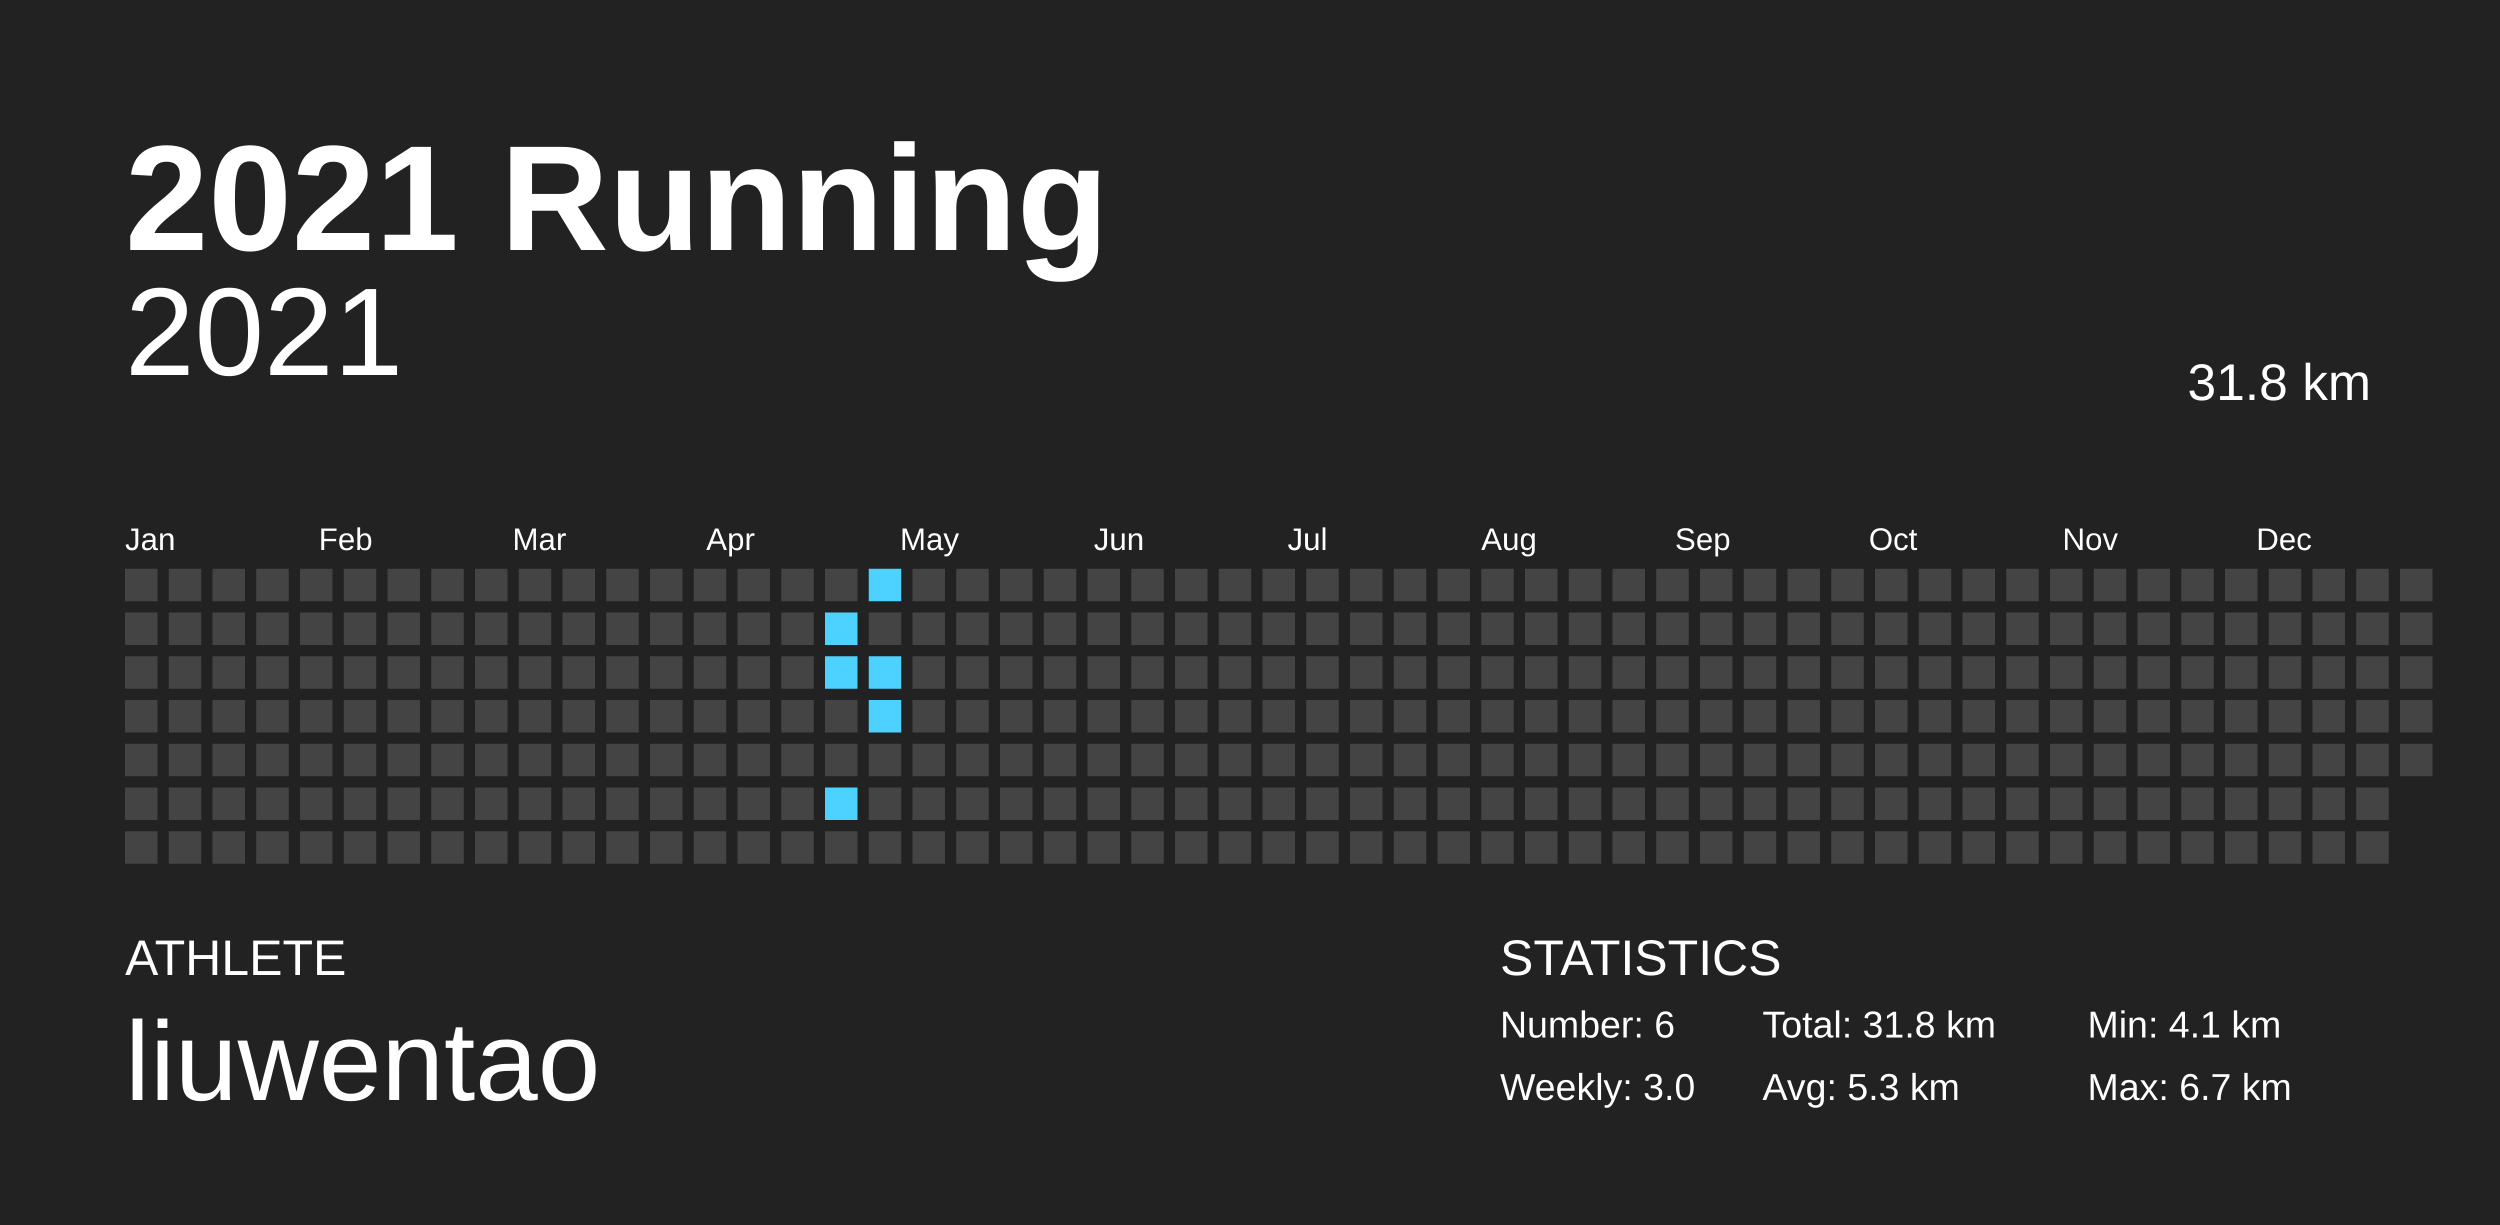
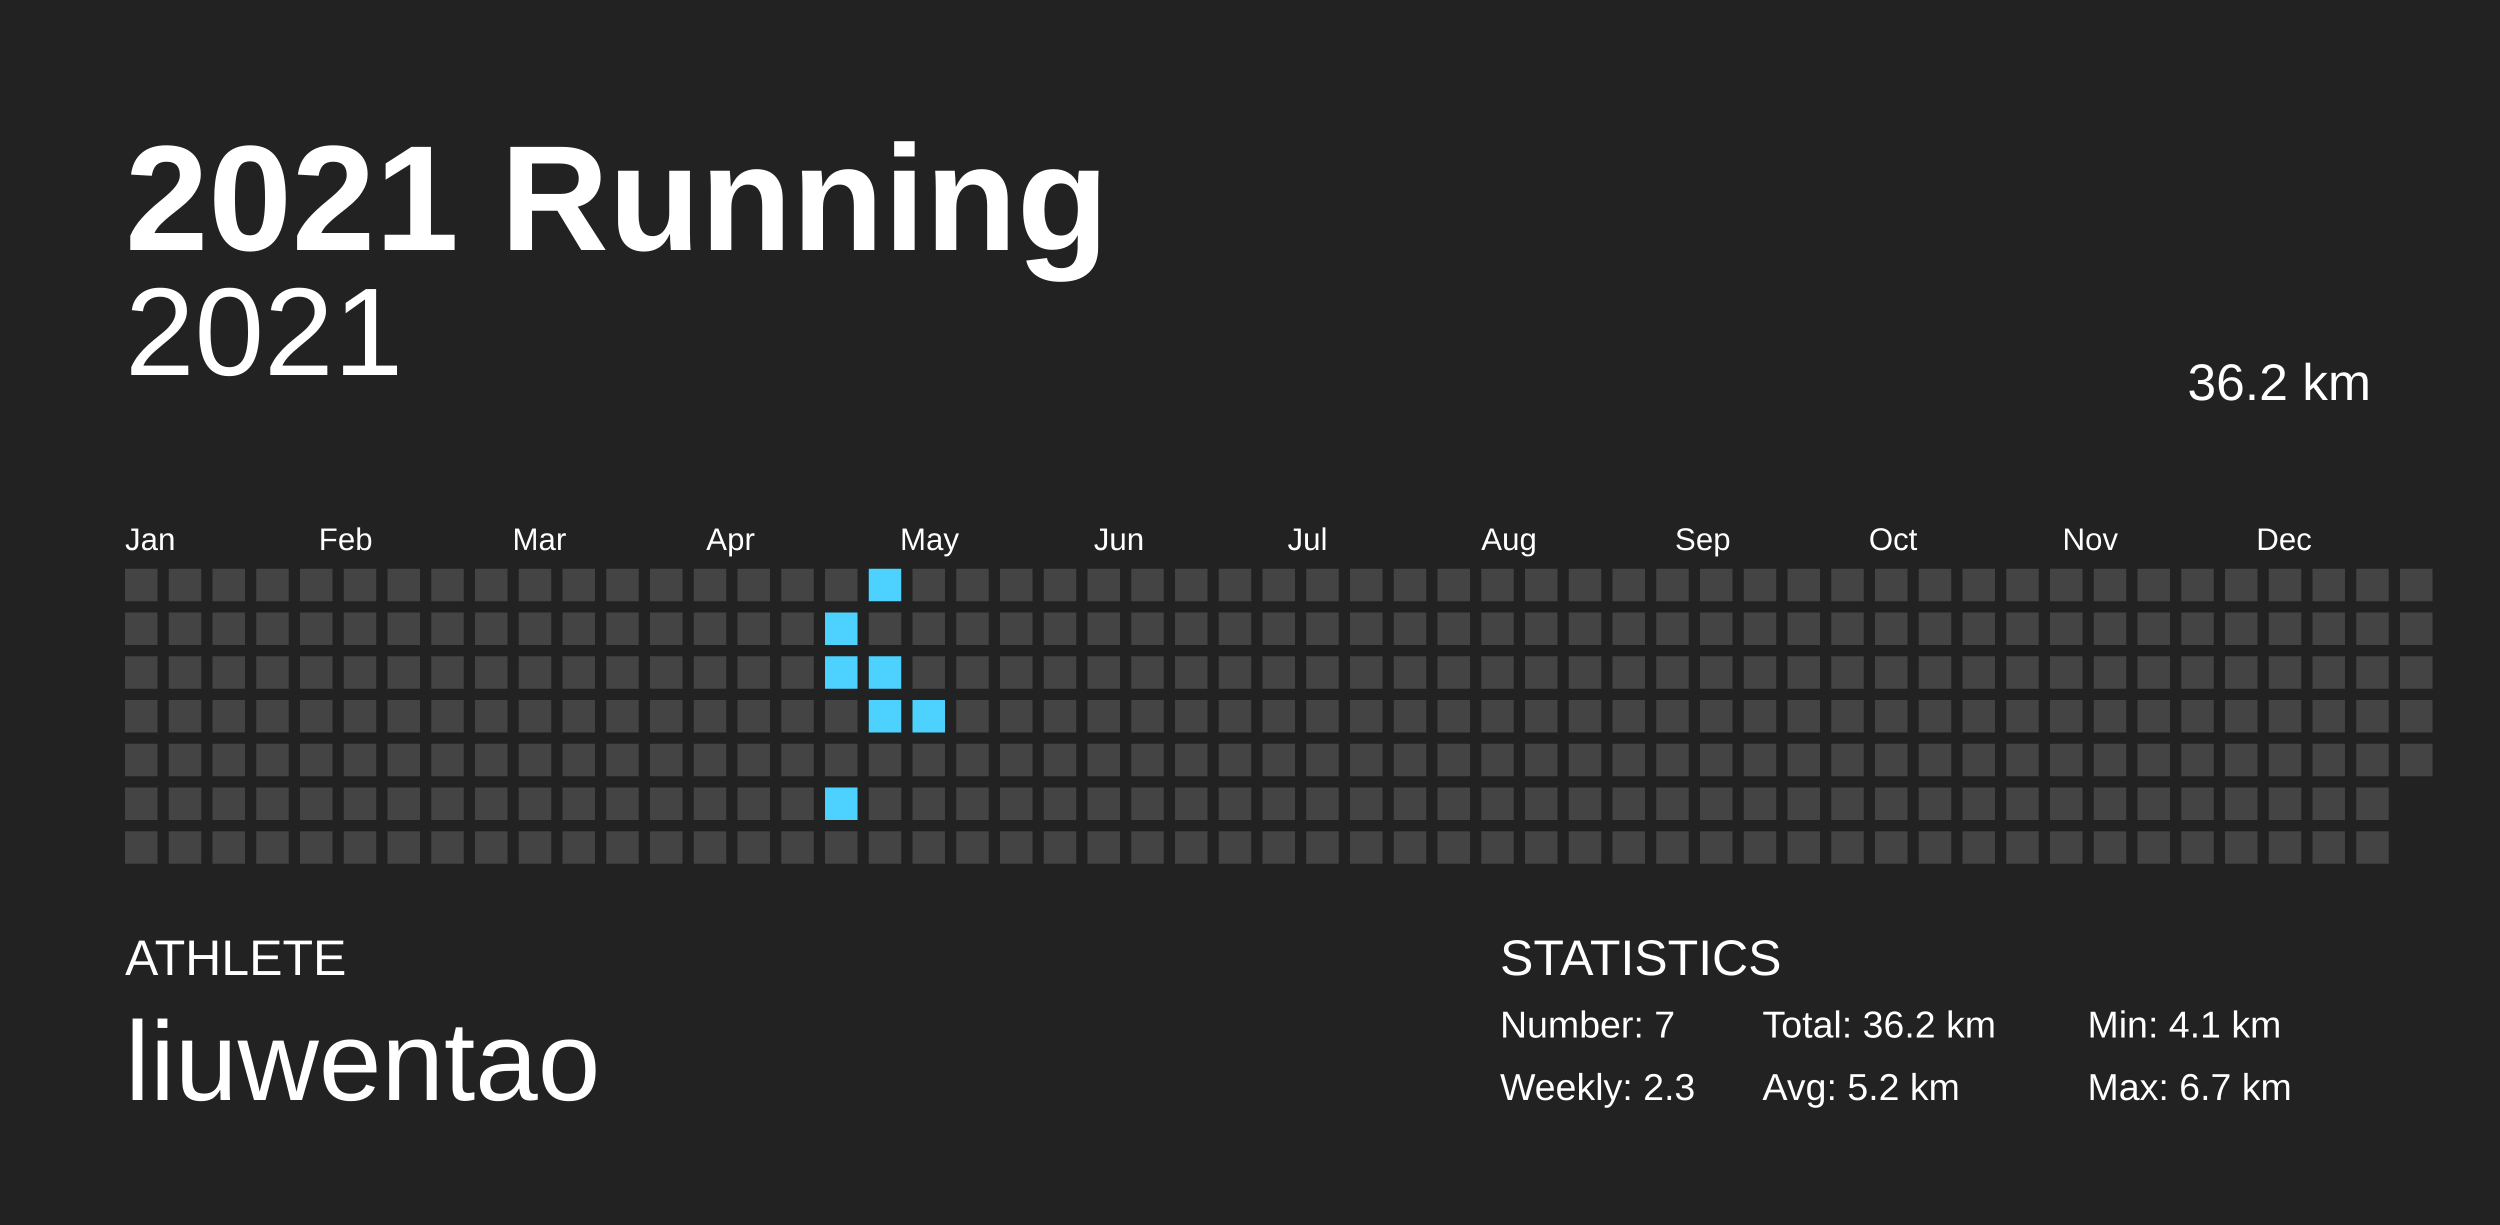
<svg xmlns="http://www.w3.org/2000/svg" baseProfile="full" height="98mm" version="1.1" viewBox="0,0,200,98" width="200mm">
  <defs />
  <rect fill="#222222" height="98" width="200" x="0" y="0" />
  <text fill="#FFFFFF" style="font-size:12px; font-family:Arial; font-weight:bold;" x="10" y="20">2021 Running</text>
  <text fill="#FFFFFF" style="font-size:4px; font-family:Arial" x="10" y="78">ATHLETE</text>
  <text fill="#FFFFFF" style="font-size:9px; font-family:Arial" x="10" y="88">liuwentao</text>
  <text fill="#FFFFFF" style="font-size:4px; font-family:Arial" x="120" y="78">STATISTICS</text>
-   <text fill="#FFFFFF" style="font-size:3px; font-family:Arial" x="120" y="83">Number: 6</text>
-   <text fill="#FFFFFF" style="font-size:3px; font-family:Arial" x="120" y="88">Weekly: 3.0</text>
-   <text fill="#FFFFFF" style="font-size:3px; font-family:Arial" x="141" y="83">Total: 31.8 km</text>
-   <text fill="#FFFFFF" style="font-size:3px; font-family:Arial" x="141" y="88">Avg: 5.3 km</text>
+   <text fill="#FFFFFF" style="font-size:3px; font-family:Arial" x="120" y="83">Number: 7</text>
+   <text fill="#FFFFFF" style="font-size:3px; font-family:Arial" x="120" y="88">Weekly: 2.3</text>
+   <text fill="#FFFFFF" style="font-size:3px; font-family:Arial" x="141" y="83">Total: 36.2 km</text>
+   <text fill="#FFFFFF" style="font-size:3px; font-family:Arial" x="141" y="88">Avg: 5.2 km</text>
  <text fill="#FFFFFF" style="font-size:3px; font-family:Arial" x="167" y="83">Min: 4.1 km</text>
  <text fill="#FFFFFF" style="font-size:3px; font-family:Arial" x="167" y="88">Max: 6.7 km</text>
  <text alignment-baseline="hanging" fill="#FFFFFF" style="font-size:10.0px; font-family:Arial;" x="10" y="30">2021</text>
-   <text alignment-baseline="hanging" fill="#FFFFFF" style="font-size:4.125px; font-family:Arial;" x="175" y="32">31.8 km</text>
+   <text alignment-baseline="hanging" fill="#FFFFFF" style="font-size:4.125px; font-family:Arial;" x="175" y="32">36.2 km</text>
  <text fill="#FFFFFF" style="font-size:2.5px; font-family:Arial" x="10.0" y="44">Jan</text>
  <text fill="#FFFFFF" style="font-size:2.5px; font-family:Arial" x="25.5" y="44">Feb</text>
  <text fill="#FFFFFF" style="font-size:2.5px; font-family:Arial" x="41.0" y="44">Mar</text>
  <text fill="#FFFFFF" style="font-size:2.5px; font-family:Arial" x="56.5" y="44">Apr</text>
  <text fill="#FFFFFF" style="font-size:2.5px; font-family:Arial" x="72.0" y="44">May</text>
  <text fill="#FFFFFF" style="font-size:2.5px; font-family:Arial" x="87.5" y="44">Jun</text>
  <text fill="#FFFFFF" style="font-size:2.5px; font-family:Arial" x="103.0" y="44">Jul</text>
  <text fill="#FFFFFF" style="font-size:2.5px; font-family:Arial" x="118.5" y="44">Aug</text>
  <text fill="#FFFFFF" style="font-size:2.5px; font-family:Arial" x="134.0" y="44">Sep</text>
  <text fill="#FFFFFF" style="font-size:2.5px; font-family:Arial" x="149.5" y="44">Oct</text>
  <text fill="#FFFFFF" style="font-size:2.5px; font-family:Arial" x="165.0" y="44">Nov</text>
  <text fill="#FFFFFF" style="font-size:2.5px; font-family:Arial" x="180.5" y="44">Dec</text>
  <rect fill="#444444" height="2.6" width="2.6" x="10.0" y="45.5" />
  <rect fill="#444444" height="2.6" width="2.6" x="10.0" y="49.0" />
  <rect fill="#444444" height="2.6" width="2.6" x="10.0" y="52.5" />
  <rect fill="#444444" height="2.6" width="2.6" x="10.0" y="56.0" />
  <rect fill="#444444" height="2.6" width="2.6" x="10.0" y="59.5" />
  <rect fill="#444444" height="2.6" width="2.6" x="10.0" y="63.0" />
  <rect fill="#444444" height="2.6" width="2.6" x="10.0" y="66.5" />
  <rect fill="#444444" height="2.6" width="2.6" x="13.5" y="45.5" />
  <rect fill="#444444" height="2.6" width="2.6" x="13.5" y="49.0" />
  <rect fill="#444444" height="2.6" width="2.6" x="13.5" y="52.5" />
  <rect fill="#444444" height="2.6" width="2.6" x="13.5" y="56.0" />
  <rect fill="#444444" height="2.6" width="2.6" x="13.5" y="59.5" />
  <rect fill="#444444" height="2.6" width="2.6" x="13.5" y="63.0" />
  <rect fill="#444444" height="2.6" width="2.6" x="13.5" y="66.5" />
  <rect fill="#444444" height="2.6" width="2.6" x="17.0" y="45.5" />
  <rect fill="#444444" height="2.6" width="2.6" x="17.0" y="49.0" />
  <rect fill="#444444" height="2.6" width="2.6" x="17.0" y="52.5" />
  <rect fill="#444444" height="2.6" width="2.6" x="17.0" y="56.0" />
  <rect fill="#444444" height="2.6" width="2.6" x="17.0" y="59.5" />
  <rect fill="#444444" height="2.6" width="2.6" x="17.0" y="63.0" />
  <rect fill="#444444" height="2.6" width="2.6" x="17.0" y="66.5" />
  <rect fill="#444444" height="2.6" width="2.6" x="20.5" y="45.5" />
  <rect fill="#444444" height="2.6" width="2.6" x="20.5" y="49.0" />
  <rect fill="#444444" height="2.6" width="2.6" x="20.5" y="52.5" />
  <rect fill="#444444" height="2.6" width="2.6" x="20.5" y="56.0" />
  <rect fill="#444444" height="2.6" width="2.6" x="20.5" y="59.5" />
  <rect fill="#444444" height="2.6" width="2.6" x="20.5" y="63.0" />
  <rect fill="#444444" height="2.6" width="2.6" x="20.5" y="66.5" />
  <rect fill="#444444" height="2.6" width="2.6" x="24.0" y="45.5" />
  <rect fill="#444444" height="2.6" width="2.6" x="24.0" y="49.0" />
  <rect fill="#444444" height="2.6" width="2.6" x="24.0" y="52.5" />
  <rect fill="#444444" height="2.6" width="2.6" x="24.0" y="56.0" />
  <rect fill="#444444" height="2.6" width="2.6" x="24.0" y="59.5" />
  <rect fill="#444444" height="2.6" width="2.6" x="24.0" y="63.0" />
  <rect fill="#444444" height="2.6" width="2.6" x="24.0" y="66.5" />
  <rect fill="#444444" height="2.6" width="2.6" x="27.5" y="45.5" />
  <rect fill="#444444" height="2.6" width="2.6" x="27.5" y="49.0" />
  <rect fill="#444444" height="2.6" width="2.6" x="27.5" y="52.5" />
  <rect fill="#444444" height="2.6" width="2.6" x="27.5" y="56.0" />
  <rect fill="#444444" height="2.6" width="2.6" x="27.5" y="59.5" />
  <rect fill="#444444" height="2.6" width="2.6" x="27.5" y="63.0" />
  <rect fill="#444444" height="2.6" width="2.6" x="27.5" y="66.5" />
  <rect fill="#444444" height="2.6" width="2.6" x="31.0" y="45.5" />
  <rect fill="#444444" height="2.6" width="2.6" x="31.0" y="49.0" />
  <rect fill="#444444" height="2.6" width="2.6" x="31.0" y="52.5" />
  <rect fill="#444444" height="2.6" width="2.6" x="31.0" y="56.0" />
  <rect fill="#444444" height="2.6" width="2.6" x="31.0" y="59.5" />
  <rect fill="#444444" height="2.6" width="2.6" x="31.0" y="63.0" />
  <rect fill="#444444" height="2.6" width="2.6" x="31.0" y="66.5" />
  <rect fill="#444444" height="2.6" width="2.6" x="34.5" y="45.5" />
  <rect fill="#444444" height="2.6" width="2.6" x="34.5" y="49.0" />
  <rect fill="#444444" height="2.6" width="2.6" x="34.5" y="52.5" />
  <rect fill="#444444" height="2.6" width="2.6" x="34.5" y="56.0" />
  <rect fill="#444444" height="2.6" width="2.6" x="34.5" y="59.5" />
  <rect fill="#444444" height="2.6" width="2.6" x="34.5" y="63.0" />
  <rect fill="#444444" height="2.6" width="2.6" x="34.5" y="66.5" />
  <rect fill="#444444" height="2.6" width="2.6" x="38.0" y="45.5" />
  <rect fill="#444444" height="2.6" width="2.6" x="38.0" y="49.0" />
  <rect fill="#444444" height="2.6" width="2.6" x="38.0" y="52.5" />
  <rect fill="#444444" height="2.6" width="2.6" x="38.0" y="56.0" />
  <rect fill="#444444" height="2.6" width="2.6" x="38.0" y="59.5" />
  <rect fill="#444444" height="2.6" width="2.6" x="38.0" y="63.0" />
  <rect fill="#444444" height="2.6" width="2.6" x="38.0" y="66.5" />
  <rect fill="#444444" height="2.6" width="2.6" x="41.5" y="45.5" />
  <rect fill="#444444" height="2.6" width="2.6" x="41.5" y="49.0" />
  <rect fill="#444444" height="2.6" width="2.6" x="41.5" y="52.5" />
  <rect fill="#444444" height="2.6" width="2.6" x="41.5" y="56.0" />
  <rect fill="#444444" height="2.6" width="2.6" x="41.5" y="59.5" />
  <rect fill="#444444" height="2.6" width="2.6" x="41.5" y="63.0" />
  <rect fill="#444444" height="2.6" width="2.6" x="41.5" y="66.5" />
  <rect fill="#444444" height="2.6" width="2.6" x="45.0" y="45.5" />
  <rect fill="#444444" height="2.6" width="2.6" x="45.0" y="49.0" />
  <rect fill="#444444" height="2.6" width="2.6" x="45.0" y="52.5" />
  <rect fill="#444444" height="2.6" width="2.6" x="45.0" y="56.0" />
  <rect fill="#444444" height="2.6" width="2.6" x="45.0" y="59.5" />
  <rect fill="#444444" height="2.6" width="2.6" x="45.0" y="63.0" />
  <rect fill="#444444" height="2.6" width="2.6" x="45.0" y="66.5" />
  <rect fill="#444444" height="2.6" width="2.6" x="48.5" y="45.5" />
  <rect fill="#444444" height="2.6" width="2.6" x="48.5" y="49.0" />
  <rect fill="#444444" height="2.6" width="2.6" x="48.5" y="52.5" />
  <rect fill="#444444" height="2.6" width="2.6" x="48.5" y="56.0" />
  <rect fill="#444444" height="2.6" width="2.6" x="48.5" y="59.5" />
  <rect fill="#444444" height="2.6" width="2.6" x="48.5" y="63.0" />
  <rect fill="#444444" height="2.6" width="2.6" x="48.5" y="66.5" />
  <rect fill="#444444" height="2.6" width="2.6" x="52.0" y="45.5" />
  <rect fill="#444444" height="2.6" width="2.6" x="52.0" y="49.0" />
  <rect fill="#444444" height="2.6" width="2.6" x="52.0" y="52.5" />
  <rect fill="#444444" height="2.6" width="2.6" x="52.0" y="56.0" />
  <rect fill="#444444" height="2.6" width="2.6" x="52.0" y="59.5" />
  <rect fill="#444444" height="2.6" width="2.6" x="52.0" y="63.0" />
  <rect fill="#444444" height="2.6" width="2.6" x="52.0" y="66.5" />
  <rect fill="#444444" height="2.6" width="2.6" x="55.5" y="45.5" />
  <rect fill="#444444" height="2.6" width="2.6" x="55.5" y="49.0" />
  <rect fill="#444444" height="2.6" width="2.6" x="55.5" y="52.5" />
  <rect fill="#444444" height="2.6" width="2.6" x="55.5" y="56.0" />
  <rect fill="#444444" height="2.6" width="2.6" x="55.5" y="59.5" />
  <rect fill="#444444" height="2.6" width="2.6" x="55.5" y="63.0" />
  <rect fill="#444444" height="2.6" width="2.6" x="55.5" y="66.5" />
  <rect fill="#444444" height="2.6" width="2.6" x="59.0" y="45.5" />
  <rect fill="#444444" height="2.6" width="2.6" x="59.0" y="49.0" />
  <rect fill="#444444" height="2.6" width="2.6" x="59.0" y="52.5" />
  <rect fill="#444444" height="2.6" width="2.6" x="59.0" y="56.0" />
  <rect fill="#444444" height="2.6" width="2.6" x="59.0" y="59.5" />
  <rect fill="#444444" height="2.6" width="2.6" x="59.0" y="63.0" />
  <rect fill="#444444" height="2.6" width="2.6" x="59.0" y="66.5" />
  <rect fill="#444444" height="2.6" width="2.6" x="62.5" y="45.5" />
  <rect fill="#444444" height="2.6" width="2.6" x="62.5" y="49.0" />
  <rect fill="#444444" height="2.6" width="2.6" x="62.5" y="52.5" />
  <rect fill="#444444" height="2.6" width="2.6" x="62.5" y="56.0" />
  <rect fill="#444444" height="2.6" width="2.6" x="62.5" y="59.5" />
  <rect fill="#444444" height="2.6" width="2.6" x="62.5" y="63.0" />
  <rect fill="#444444" height="2.6" width="2.6" x="62.5" y="66.5" />
  <rect fill="#444444" height="2.6" width="2.6" x="66.0" y="45.5" />
  <rect fill="#4dd2ff" height="2.6" width="2.6" x="66.0" y="49.0" />
  <rect fill="#4dd2ff" height="2.6" width="2.6" x="66.0" y="52.5" />
  <rect fill="#444444" height="2.6" width="2.6" x="66.0" y="56.0" />
  <rect fill="#444444" height="2.6" width="2.6" x="66.0" y="59.5" />
  <rect fill="#4dd2ff" height="2.6" width="2.6" x="66.0" y="63.0" />
  <rect fill="#444444" height="2.6" width="2.6" x="66.0" y="66.5" />
  <rect fill="#4dd2ff" height="2.6" width="2.6" x="69.5" y="45.5" />
  <rect fill="#444444" height="2.6" width="2.6" x="69.5" y="49.0" />
  <rect fill="#4dd2ff" height="2.6" width="2.6" x="69.5" y="52.5" />
  <rect fill="#4dd2ff" height="2.6" width="2.6" x="69.5" y="56.0" />
  <rect fill="#444444" height="2.6" width="2.6" x="69.5" y="59.5" />
  <rect fill="#444444" height="2.6" width="2.6" x="69.5" y="63.0" />
  <rect fill="#444444" height="2.6" width="2.6" x="69.5" y="66.5" />
  <rect fill="#444444" height="2.6" width="2.6" x="73.0" y="45.5" />
  <rect fill="#444444" height="2.6" width="2.6" x="73.0" y="49.0" />
  <rect fill="#444444" height="2.6" width="2.6" x="73.0" y="52.5" />
-   <rect fill="#444444" height="2.6" width="2.6" x="73.0" y="56.0" />
+   <rect fill="#4dd2ff" height="2.6" width="2.6" x="73.0" y="56.0" />
  <rect fill="#444444" height="2.6" width="2.6" x="73.0" y="59.5" />
  <rect fill="#444444" height="2.6" width="2.6" x="73.0" y="63.0" />
  <rect fill="#444444" height="2.6" width="2.6" x="73.0" y="66.5" />
  <rect fill="#444444" height="2.6" width="2.6" x="76.5" y="45.5" />
  <rect fill="#444444" height="2.6" width="2.6" x="76.5" y="49.0" />
  <rect fill="#444444" height="2.6" width="2.6" x="76.5" y="52.5" />
  <rect fill="#444444" height="2.6" width="2.6" x="76.5" y="56.0" />
  <rect fill="#444444" height="2.6" width="2.6" x="76.5" y="59.5" />
  <rect fill="#444444" height="2.6" width="2.6" x="76.5" y="63.0" />
  <rect fill="#444444" height="2.6" width="2.6" x="76.5" y="66.5" />
  <rect fill="#444444" height="2.6" width="2.6" x="80.0" y="45.5" />
  <rect fill="#444444" height="2.6" width="2.6" x="80.0" y="49.0" />
  <rect fill="#444444" height="2.6" width="2.6" x="80.0" y="52.5" />
  <rect fill="#444444" height="2.6" width="2.6" x="80.0" y="56.0" />
  <rect fill="#444444" height="2.6" width="2.6" x="80.0" y="59.5" />
  <rect fill="#444444" height="2.6" width="2.6" x="80.0" y="63.0" />
  <rect fill="#444444" height="2.6" width="2.6" x="80.0" y="66.5" />
  <rect fill="#444444" height="2.6" width="2.6" x="83.5" y="45.5" />
  <rect fill="#444444" height="2.6" width="2.6" x="83.5" y="49.0" />
  <rect fill="#444444" height="2.6" width="2.6" x="83.5" y="52.5" />
  <rect fill="#444444" height="2.6" width="2.6" x="83.5" y="56.0" />
  <rect fill="#444444" height="2.6" width="2.6" x="83.5" y="59.5" />
  <rect fill="#444444" height="2.6" width="2.6" x="83.5" y="63.0" />
  <rect fill="#444444" height="2.6" width="2.6" x="83.5" y="66.5" />
  <rect fill="#444444" height="2.6" width="2.6" x="87.0" y="45.5" />
  <rect fill="#444444" height="2.6" width="2.6" x="87.0" y="49.0" />
  <rect fill="#444444" height="2.6" width="2.6" x="87.0" y="52.5" />
  <rect fill="#444444" height="2.6" width="2.6" x="87.0" y="56.0" />
  <rect fill="#444444" height="2.6" width="2.6" x="87.0" y="59.5" />
  <rect fill="#444444" height="2.6" width="2.6" x="87.0" y="63.0" />
  <rect fill="#444444" height="2.6" width="2.6" x="87.0" y="66.5" />
  <rect fill="#444444" height="2.6" width="2.6" x="90.5" y="45.5" />
  <rect fill="#444444" height="2.6" width="2.6" x="90.5" y="49.0" />
  <rect fill="#444444" height="2.6" width="2.6" x="90.5" y="52.5" />
  <rect fill="#444444" height="2.6" width="2.6" x="90.5" y="56.0" />
  <rect fill="#444444" height="2.6" width="2.6" x="90.5" y="59.5" />
  <rect fill="#444444" height="2.6" width="2.6" x="90.5" y="63.0" />
  <rect fill="#444444" height="2.6" width="2.6" x="90.5" y="66.5" />
  <rect fill="#444444" height="2.6" width="2.6" x="94.0" y="45.5" />
  <rect fill="#444444" height="2.6" width="2.6" x="94.0" y="49.0" />
  <rect fill="#444444" height="2.6" width="2.6" x="94.0" y="52.5" />
  <rect fill="#444444" height="2.6" width="2.6" x="94.0" y="56.0" />
  <rect fill="#444444" height="2.6" width="2.6" x="94.0" y="59.5" />
  <rect fill="#444444" height="2.6" width="2.6" x="94.0" y="63.0" />
  <rect fill="#444444" height="2.6" width="2.6" x="94.0" y="66.5" />
  <rect fill="#444444" height="2.6" width="2.6" x="97.5" y="45.5" />
  <rect fill="#444444" height="2.6" width="2.6" x="97.5" y="49.0" />
  <rect fill="#444444" height="2.6" width="2.6" x="97.5" y="52.5" />
  <rect fill="#444444" height="2.6" width="2.6" x="97.5" y="56.0" />
  <rect fill="#444444" height="2.6" width="2.6" x="97.5" y="59.5" />
  <rect fill="#444444" height="2.6" width="2.6" x="97.5" y="63.0" />
  <rect fill="#444444" height="2.6" width="2.6" x="97.5" y="66.5" />
  <rect fill="#444444" height="2.6" width="2.6" x="101.0" y="45.5" />
  <rect fill="#444444" height="2.6" width="2.6" x="101.0" y="49.0" />
  <rect fill="#444444" height="2.6" width="2.6" x="101.0" y="52.5" />
  <rect fill="#444444" height="2.6" width="2.6" x="101.0" y="56.0" />
  <rect fill="#444444" height="2.6" width="2.6" x="101.0" y="59.5" />
  <rect fill="#444444" height="2.6" width="2.6" x="101.0" y="63.0" />
  <rect fill="#444444" height="2.6" width="2.6" x="101.0" y="66.5" />
  <rect fill="#444444" height="2.6" width="2.6" x="104.5" y="45.5" />
  <rect fill="#444444" height="2.6" width="2.6" x="104.5" y="49.0" />
  <rect fill="#444444" height="2.6" width="2.6" x="104.5" y="52.5" />
  <rect fill="#444444" height="2.6" width="2.6" x="104.5" y="56.0" />
  <rect fill="#444444" height="2.6" width="2.6" x="104.5" y="59.5" />
  <rect fill="#444444" height="2.6" width="2.6" x="104.5" y="63.0" />
  <rect fill="#444444" height="2.6" width="2.6" x="104.5" y="66.5" />
  <rect fill="#444444" height="2.6" width="2.6" x="108.0" y="45.5" />
  <rect fill="#444444" height="2.6" width="2.6" x="108.0" y="49.0" />
  <rect fill="#444444" height="2.6" width="2.6" x="108.0" y="52.5" />
  <rect fill="#444444" height="2.6" width="2.6" x="108.0" y="56.0" />
  <rect fill="#444444" height="2.6" width="2.6" x="108.0" y="59.5" />
  <rect fill="#444444" height="2.6" width="2.6" x="108.0" y="63.0" />
  <rect fill="#444444" height="2.6" width="2.6" x="108.0" y="66.5" />
  <rect fill="#444444" height="2.6" width="2.6" x="111.5" y="45.5" />
  <rect fill="#444444" height="2.6" width="2.6" x="111.5" y="49.0" />
  <rect fill="#444444" height="2.6" width="2.6" x="111.5" y="52.5" />
  <rect fill="#444444" height="2.6" width="2.6" x="111.5" y="56.0" />
  <rect fill="#444444" height="2.6" width="2.6" x="111.5" y="59.5" />
  <rect fill="#444444" height="2.6" width="2.6" x="111.5" y="63.0" />
  <rect fill="#444444" height="2.6" width="2.6" x="111.5" y="66.5" />
  <rect fill="#444444" height="2.6" width="2.6" x="115.0" y="45.5" />
  <rect fill="#444444" height="2.6" width="2.6" x="115.0" y="49.0" />
  <rect fill="#444444" height="2.6" width="2.6" x="115.0" y="52.5" />
  <rect fill="#444444" height="2.6" width="2.6" x="115.0" y="56.0" />
  <rect fill="#444444" height="2.6" width="2.6" x="115.0" y="59.5" />
  <rect fill="#444444" height="2.6" width="2.6" x="115.0" y="63.0" />
  <rect fill="#444444" height="2.6" width="2.6" x="115.0" y="66.5" />
  <rect fill="#444444" height="2.6" width="2.6" x="118.5" y="45.5" />
  <rect fill="#444444" height="2.6" width="2.6" x="118.5" y="49.0" />
  <rect fill="#444444" height="2.6" width="2.6" x="118.5" y="52.5" />
  <rect fill="#444444" height="2.6" width="2.6" x="118.5" y="56.0" />
  <rect fill="#444444" height="2.6" width="2.6" x="118.5" y="59.5" />
  <rect fill="#444444" height="2.6" width="2.6" x="118.5" y="63.0" />
  <rect fill="#444444" height="2.6" width="2.6" x="118.5" y="66.5" />
  <rect fill="#444444" height="2.6" width="2.6" x="122.0" y="45.5" />
  <rect fill="#444444" height="2.6" width="2.6" x="122.0" y="49.0" />
  <rect fill="#444444" height="2.6" width="2.6" x="122.0" y="52.5" />
  <rect fill="#444444" height="2.6" width="2.6" x="122.0" y="56.0" />
  <rect fill="#444444" height="2.6" width="2.6" x="122.0" y="59.5" />
  <rect fill="#444444" height="2.6" width="2.6" x="122.0" y="63.0" />
  <rect fill="#444444" height="2.6" width="2.6" x="122.0" y="66.5" />
  <rect fill="#444444" height="2.6" width="2.6" x="125.5" y="45.5" />
  <rect fill="#444444" height="2.6" width="2.6" x="125.5" y="49.0" />
  <rect fill="#444444" height="2.6" width="2.6" x="125.5" y="52.5" />
  <rect fill="#444444" height="2.6" width="2.6" x="125.5" y="56.0" />
  <rect fill="#444444" height="2.6" width="2.6" x="125.5" y="59.5" />
  <rect fill="#444444" height="2.6" width="2.6" x="125.5" y="63.0" />
  <rect fill="#444444" height="2.6" width="2.6" x="125.5" y="66.5" />
  <rect fill="#444444" height="2.6" width="2.6" x="129.0" y="45.5" />
  <rect fill="#444444" height="2.6" width="2.6" x="129.0" y="49.0" />
  <rect fill="#444444" height="2.6" width="2.6" x="129.0" y="52.5" />
  <rect fill="#444444" height="2.6" width="2.6" x="129.0" y="56.0" />
  <rect fill="#444444" height="2.6" width="2.6" x="129.0" y="59.5" />
  <rect fill="#444444" height="2.6" width="2.6" x="129.0" y="63.0" />
  <rect fill="#444444" height="2.6" width="2.6" x="129.0" y="66.5" />
  <rect fill="#444444" height="2.6" width="2.6" x="132.5" y="45.5" />
  <rect fill="#444444" height="2.6" width="2.6" x="132.5" y="49.0" />
  <rect fill="#444444" height="2.6" width="2.6" x="132.5" y="52.5" />
  <rect fill="#444444" height="2.6" width="2.6" x="132.5" y="56.0" />
  <rect fill="#444444" height="2.6" width="2.6" x="132.5" y="59.5" />
  <rect fill="#444444" height="2.6" width="2.6" x="132.5" y="63.0" />
  <rect fill="#444444" height="2.6" width="2.6" x="132.5" y="66.5" />
  <rect fill="#444444" height="2.6" width="2.6" x="136.0" y="45.5" />
  <rect fill="#444444" height="2.6" width="2.6" x="136.0" y="49.0" />
  <rect fill="#444444" height="2.6" width="2.6" x="136.0" y="52.5" />
  <rect fill="#444444" height="2.6" width="2.6" x="136.0" y="56.0" />
  <rect fill="#444444" height="2.6" width="2.6" x="136.0" y="59.5" />
  <rect fill="#444444" height="2.6" width="2.6" x="136.0" y="63.0" />
  <rect fill="#444444" height="2.6" width="2.6" x="136.0" y="66.5" />
  <rect fill="#444444" height="2.6" width="2.6" x="139.5" y="45.5" />
  <rect fill="#444444" height="2.6" width="2.6" x="139.5" y="49.0" />
  <rect fill="#444444" height="2.6" width="2.6" x="139.5" y="52.5" />
  <rect fill="#444444" height="2.6" width="2.6" x="139.5" y="56.0" />
  <rect fill="#444444" height="2.6" width="2.6" x="139.5" y="59.5" />
  <rect fill="#444444" height="2.6" width="2.6" x="139.5" y="63.0" />
  <rect fill="#444444" height="2.6" width="2.6" x="139.5" y="66.5" />
  <rect fill="#444444" height="2.6" width="2.6" x="143.0" y="45.5" />
  <rect fill="#444444" height="2.6" width="2.6" x="143.0" y="49.0" />
  <rect fill="#444444" height="2.6" width="2.6" x="143.0" y="52.5" />
  <rect fill="#444444" height="2.6" width="2.6" x="143.0" y="56.0" />
  <rect fill="#444444" height="2.6" width="2.6" x="143.0" y="59.5" />
  <rect fill="#444444" height="2.6" width="2.6" x="143.0" y="63.0" />
  <rect fill="#444444" height="2.6" width="2.6" x="143.0" y="66.5" />
  <rect fill="#444444" height="2.6" width="2.6" x="146.5" y="45.5" />
  <rect fill="#444444" height="2.6" width="2.6" x="146.5" y="49.0" />
  <rect fill="#444444" height="2.6" width="2.6" x="146.5" y="52.5" />
  <rect fill="#444444" height="2.6" width="2.6" x="146.5" y="56.0" />
  <rect fill="#444444" height="2.6" width="2.6" x="146.5" y="59.5" />
  <rect fill="#444444" height="2.6" width="2.6" x="146.5" y="63.0" />
  <rect fill="#444444" height="2.6" width="2.6" x="146.5" y="66.5" />
  <rect fill="#444444" height="2.6" width="2.6" x="150.0" y="45.5" />
  <rect fill="#444444" height="2.6" width="2.6" x="150.0" y="49.0" />
  <rect fill="#444444" height="2.6" width="2.6" x="150.0" y="52.5" />
  <rect fill="#444444" height="2.6" width="2.6" x="150.0" y="56.0" />
  <rect fill="#444444" height="2.6" width="2.6" x="150.0" y="59.5" />
  <rect fill="#444444" height="2.6" width="2.6" x="150.0" y="63.0" />
  <rect fill="#444444" height="2.6" width="2.6" x="150.0" y="66.5" />
  <rect fill="#444444" height="2.6" width="2.6" x="153.5" y="45.5" />
  <rect fill="#444444" height="2.6" width="2.6" x="153.5" y="49.0" />
  <rect fill="#444444" height="2.6" width="2.6" x="153.5" y="52.5" />
  <rect fill="#444444" height="2.6" width="2.6" x="153.5" y="56.0" />
  <rect fill="#444444" height="2.6" width="2.6" x="153.5" y="59.5" />
  <rect fill="#444444" height="2.6" width="2.6" x="153.5" y="63.0" />
  <rect fill="#444444" height="2.6" width="2.6" x="153.5" y="66.5" />
  <rect fill="#444444" height="2.6" width="2.6" x="157.0" y="45.5" />
  <rect fill="#444444" height="2.6" width="2.6" x="157.0" y="49.0" />
  <rect fill="#444444" height="2.6" width="2.6" x="157.0" y="52.5" />
  <rect fill="#444444" height="2.6" width="2.6" x="157.0" y="56.0" />
  <rect fill="#444444" height="2.6" width="2.6" x="157.0" y="59.5" />
  <rect fill="#444444" height="2.6" width="2.6" x="157.0" y="63.0" />
  <rect fill="#444444" height="2.6" width="2.6" x="157.0" y="66.5" />
  <rect fill="#444444" height="2.6" width="2.6" x="160.5" y="45.5" />
  <rect fill="#444444" height="2.6" width="2.6" x="160.5" y="49.0" />
  <rect fill="#444444" height="2.6" width="2.6" x="160.5" y="52.5" />
  <rect fill="#444444" height="2.6" width="2.6" x="160.5" y="56.0" />
  <rect fill="#444444" height="2.6" width="2.6" x="160.5" y="59.5" />
  <rect fill="#444444" height="2.6" width="2.6" x="160.5" y="63.0" />
  <rect fill="#444444" height="2.6" width="2.6" x="160.5" y="66.5" />
  <rect fill="#444444" height="2.6" width="2.6" x="164.0" y="45.5" />
  <rect fill="#444444" height="2.6" width="2.6" x="164.0" y="49.0" />
  <rect fill="#444444" height="2.6" width="2.6" x="164.0" y="52.5" />
  <rect fill="#444444" height="2.6" width="2.6" x="164.0" y="56.0" />
  <rect fill="#444444" height="2.6" width="2.6" x="164.0" y="59.5" />
  <rect fill="#444444" height="2.6" width="2.6" x="164.0" y="63.0" />
  <rect fill="#444444" height="2.6" width="2.6" x="164.0" y="66.5" />
  <rect fill="#444444" height="2.6" width="2.6" x="167.5" y="45.5" />
  <rect fill="#444444" height="2.6" width="2.6" x="167.5" y="49.0" />
  <rect fill="#444444" height="2.6" width="2.6" x="167.5" y="52.5" />
  <rect fill="#444444" height="2.6" width="2.6" x="167.5" y="56.0" />
  <rect fill="#444444" height="2.6" width="2.6" x="167.5" y="59.5" />
  <rect fill="#444444" height="2.6" width="2.6" x="167.5" y="63.0" />
  <rect fill="#444444" height="2.6" width="2.6" x="167.5" y="66.5" />
  <rect fill="#444444" height="2.6" width="2.6" x="171.0" y="45.5" />
  <rect fill="#444444" height="2.6" width="2.6" x="171.0" y="49.0" />
  <rect fill="#444444" height="2.6" width="2.6" x="171.0" y="52.5" />
  <rect fill="#444444" height="2.6" width="2.6" x="171.0" y="56.0" />
  <rect fill="#444444" height="2.6" width="2.6" x="171.0" y="59.5" />
  <rect fill="#444444" height="2.6" width="2.6" x="171.0" y="63.0" />
  <rect fill="#444444" height="2.6" width="2.6" x="171.0" y="66.5" />
  <rect fill="#444444" height="2.6" width="2.6" x="174.5" y="45.5" />
  <rect fill="#444444" height="2.6" width="2.6" x="174.5" y="49.0" />
  <rect fill="#444444" height="2.6" width="2.6" x="174.5" y="52.5" />
  <rect fill="#444444" height="2.6" width="2.6" x="174.5" y="56.0" />
  <rect fill="#444444" height="2.6" width="2.6" x="174.5" y="59.5" />
  <rect fill="#444444" height="2.6" width="2.6" x="174.5" y="63.0" />
  <rect fill="#444444" height="2.6" width="2.6" x="174.5" y="66.5" />
  <rect fill="#444444" height="2.6" width="2.6" x="178.0" y="45.5" />
  <rect fill="#444444" height="2.6" width="2.6" x="178.0" y="49.0" />
  <rect fill="#444444" height="2.6" width="2.6" x="178.0" y="52.5" />
  <rect fill="#444444" height="2.6" width="2.6" x="178.0" y="56.0" />
  <rect fill="#444444" height="2.6" width="2.6" x="178.0" y="59.5" />
  <rect fill="#444444" height="2.6" width="2.6" x="178.0" y="63.0" />
  <rect fill="#444444" height="2.6" width="2.6" x="178.0" y="66.5" />
  <rect fill="#444444" height="2.6" width="2.6" x="181.5" y="45.5" />
  <rect fill="#444444" height="2.6" width="2.6" x="181.5" y="49.0" />
  <rect fill="#444444" height="2.6" width="2.6" x="181.5" y="52.5" />
  <rect fill="#444444" height="2.6" width="2.6" x="181.5" y="56.0" />
  <rect fill="#444444" height="2.6" width="2.6" x="181.5" y="59.5" />
  <rect fill="#444444" height="2.6" width="2.6" x="181.5" y="63.0" />
  <rect fill="#444444" height="2.6" width="2.6" x="181.5" y="66.5" />
  <rect fill="#444444" height="2.6" width="2.6" x="185.0" y="45.5" />
  <rect fill="#444444" height="2.6" width="2.6" x="185.0" y="49.0" />
  <rect fill="#444444" height="2.6" width="2.6" x="185.0" y="52.5" />
  <rect fill="#444444" height="2.6" width="2.6" x="185.0" y="56.0" />
  <rect fill="#444444" height="2.6" width="2.6" x="185.0" y="59.5" />
  <rect fill="#444444" height="2.6" width="2.6" x="185.0" y="63.0" />
  <rect fill="#444444" height="2.6" width="2.6" x="185.0" y="66.5" />
  <rect fill="#444444" height="2.6" width="2.6" x="188.5" y="45.5" />
  <rect fill="#444444" height="2.6" width="2.6" x="188.5" y="49.0" />
  <rect fill="#444444" height="2.6" width="2.6" x="188.5" y="52.5" />
  <rect fill="#444444" height="2.6" width="2.6" x="188.5" y="56.0" />
  <rect fill="#444444" height="2.6" width="2.6" x="188.5" y="59.5" />
  <rect fill="#444444" height="2.6" width="2.6" x="188.5" y="63.0" />
  <rect fill="#444444" height="2.6" width="2.6" x="188.5" y="66.5" />
  <rect fill="#444444" height="2.6" width="2.6" x="192.0" y="45.5" />
  <rect fill="#444444" height="2.6" width="2.6" x="192.0" y="49.0" />
  <rect fill="#444444" height="2.6" width="2.6" x="192.0" y="52.5" />
  <rect fill="#444444" height="2.6" width="2.6" x="192.0" y="56.0" />
  <rect fill="#444444" height="2.6" width="2.6" x="192.0" y="59.5" />
</svg>
